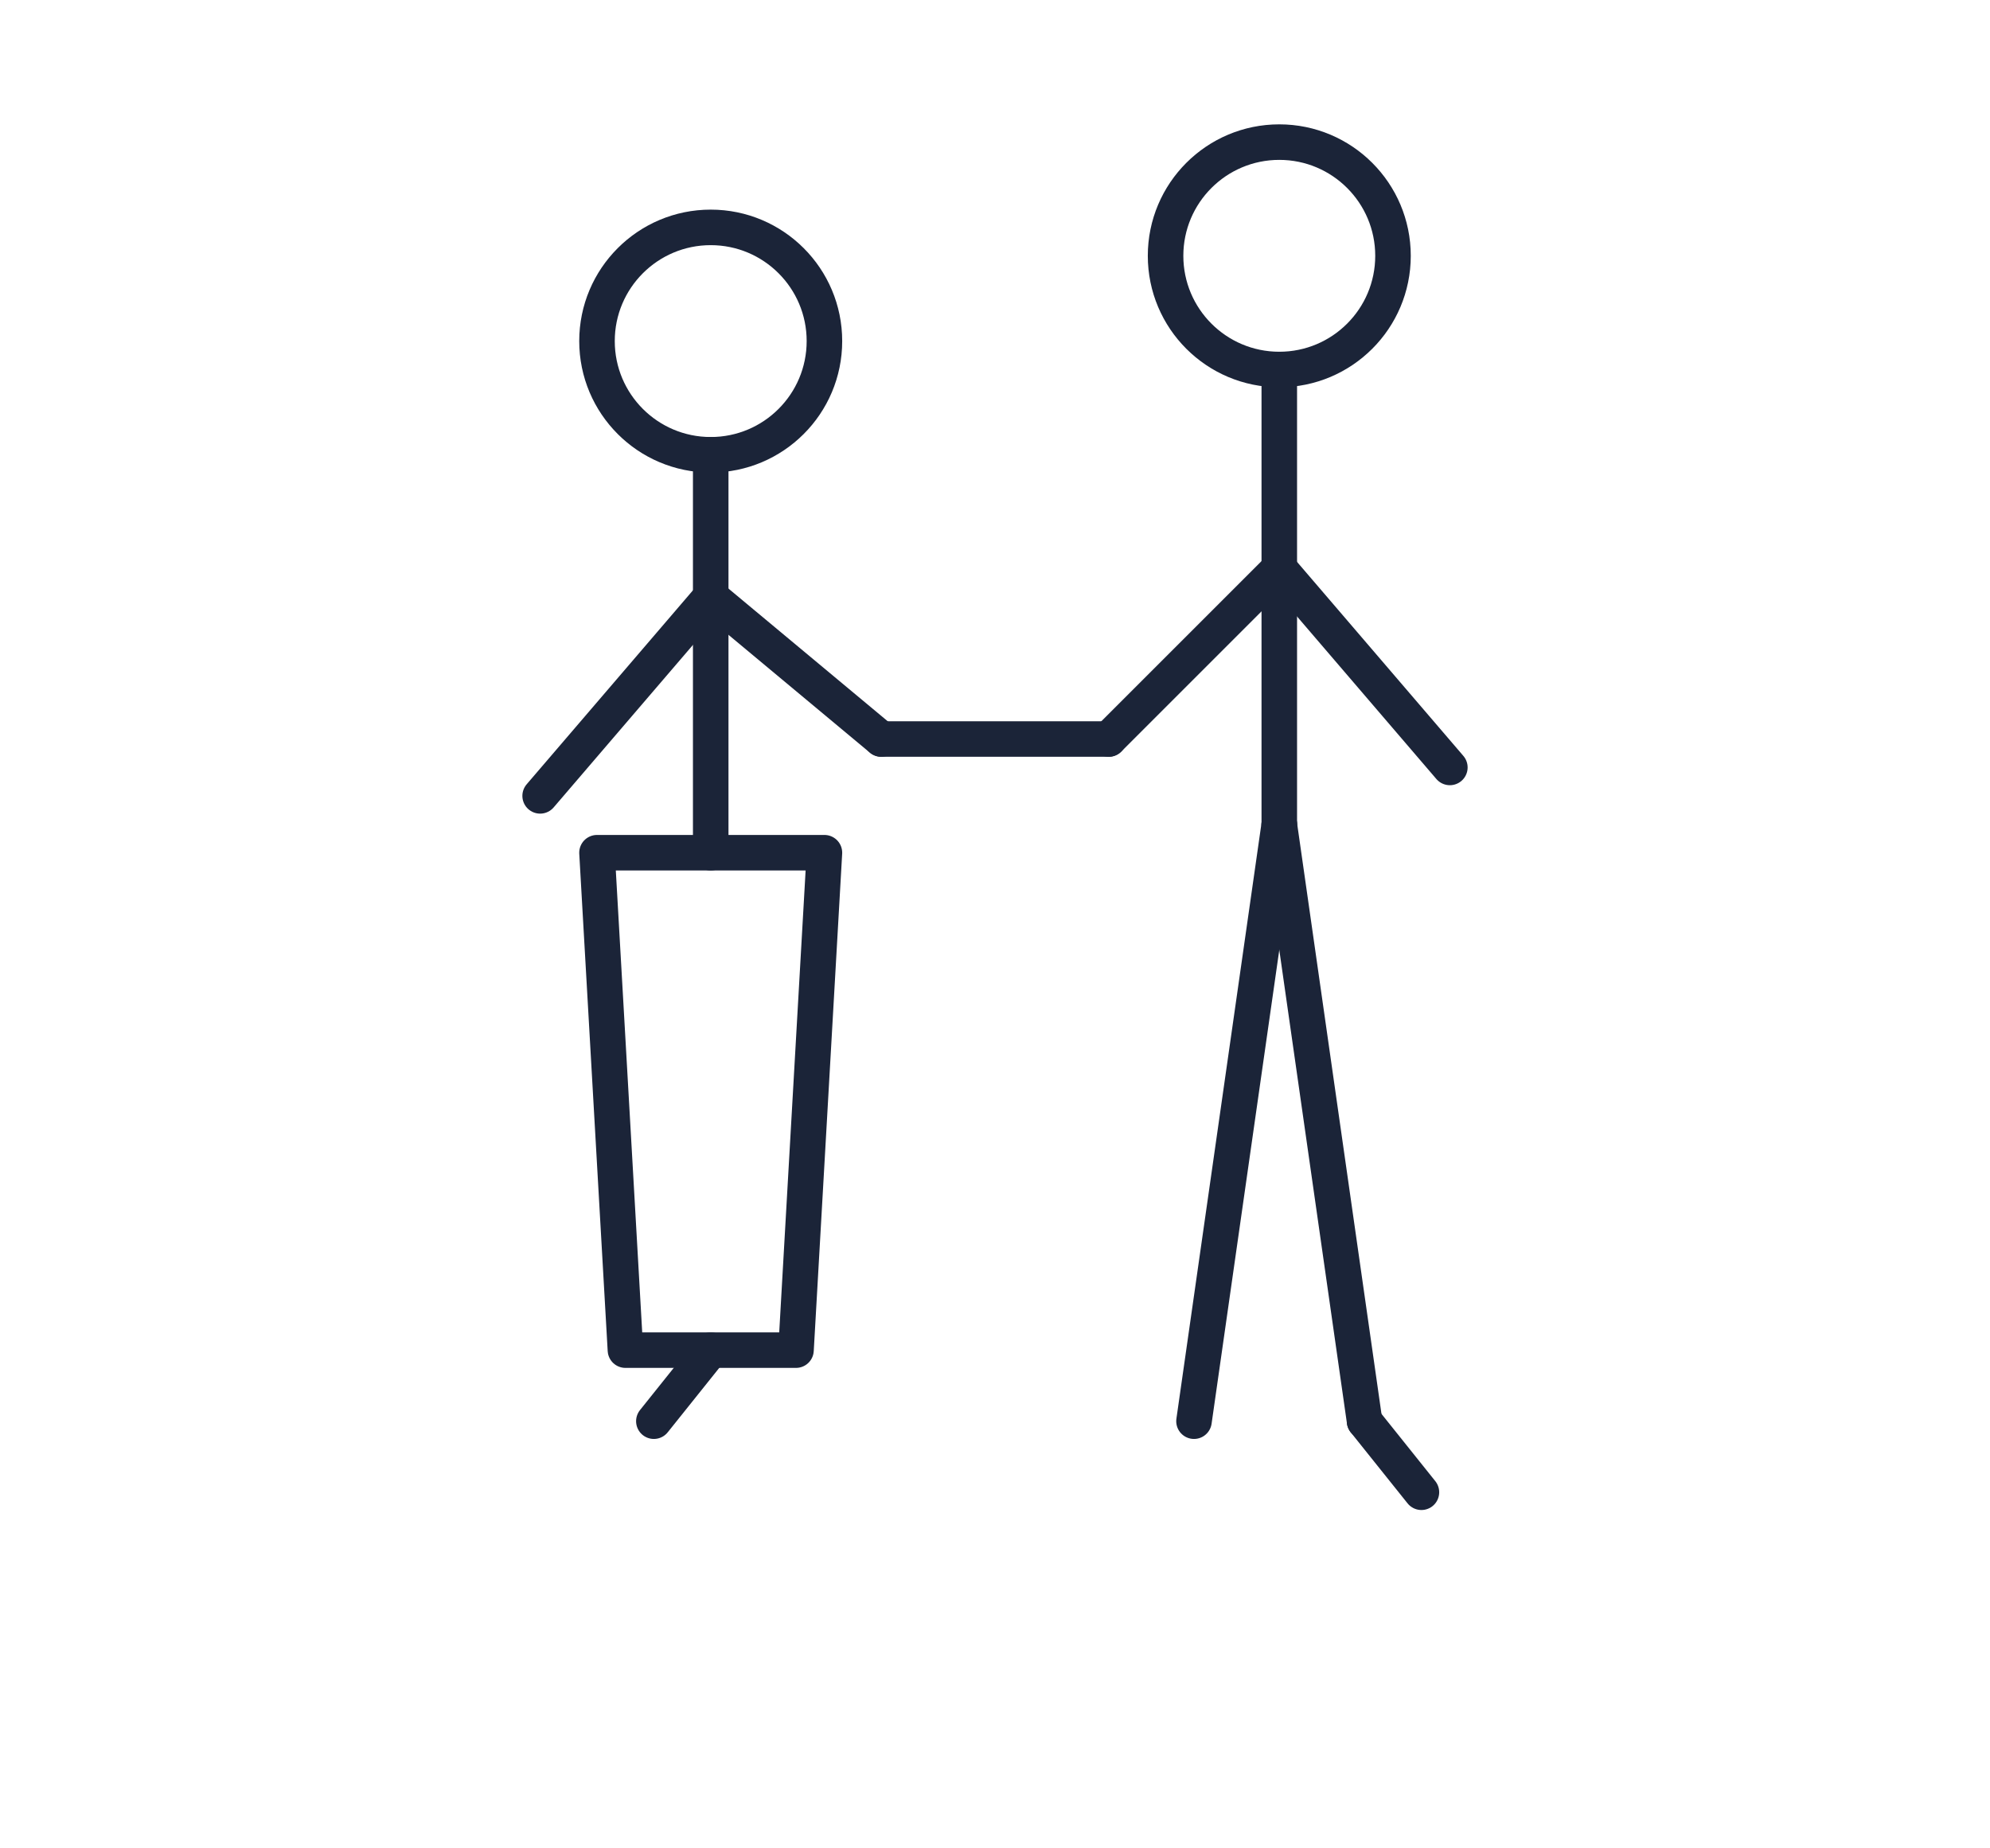
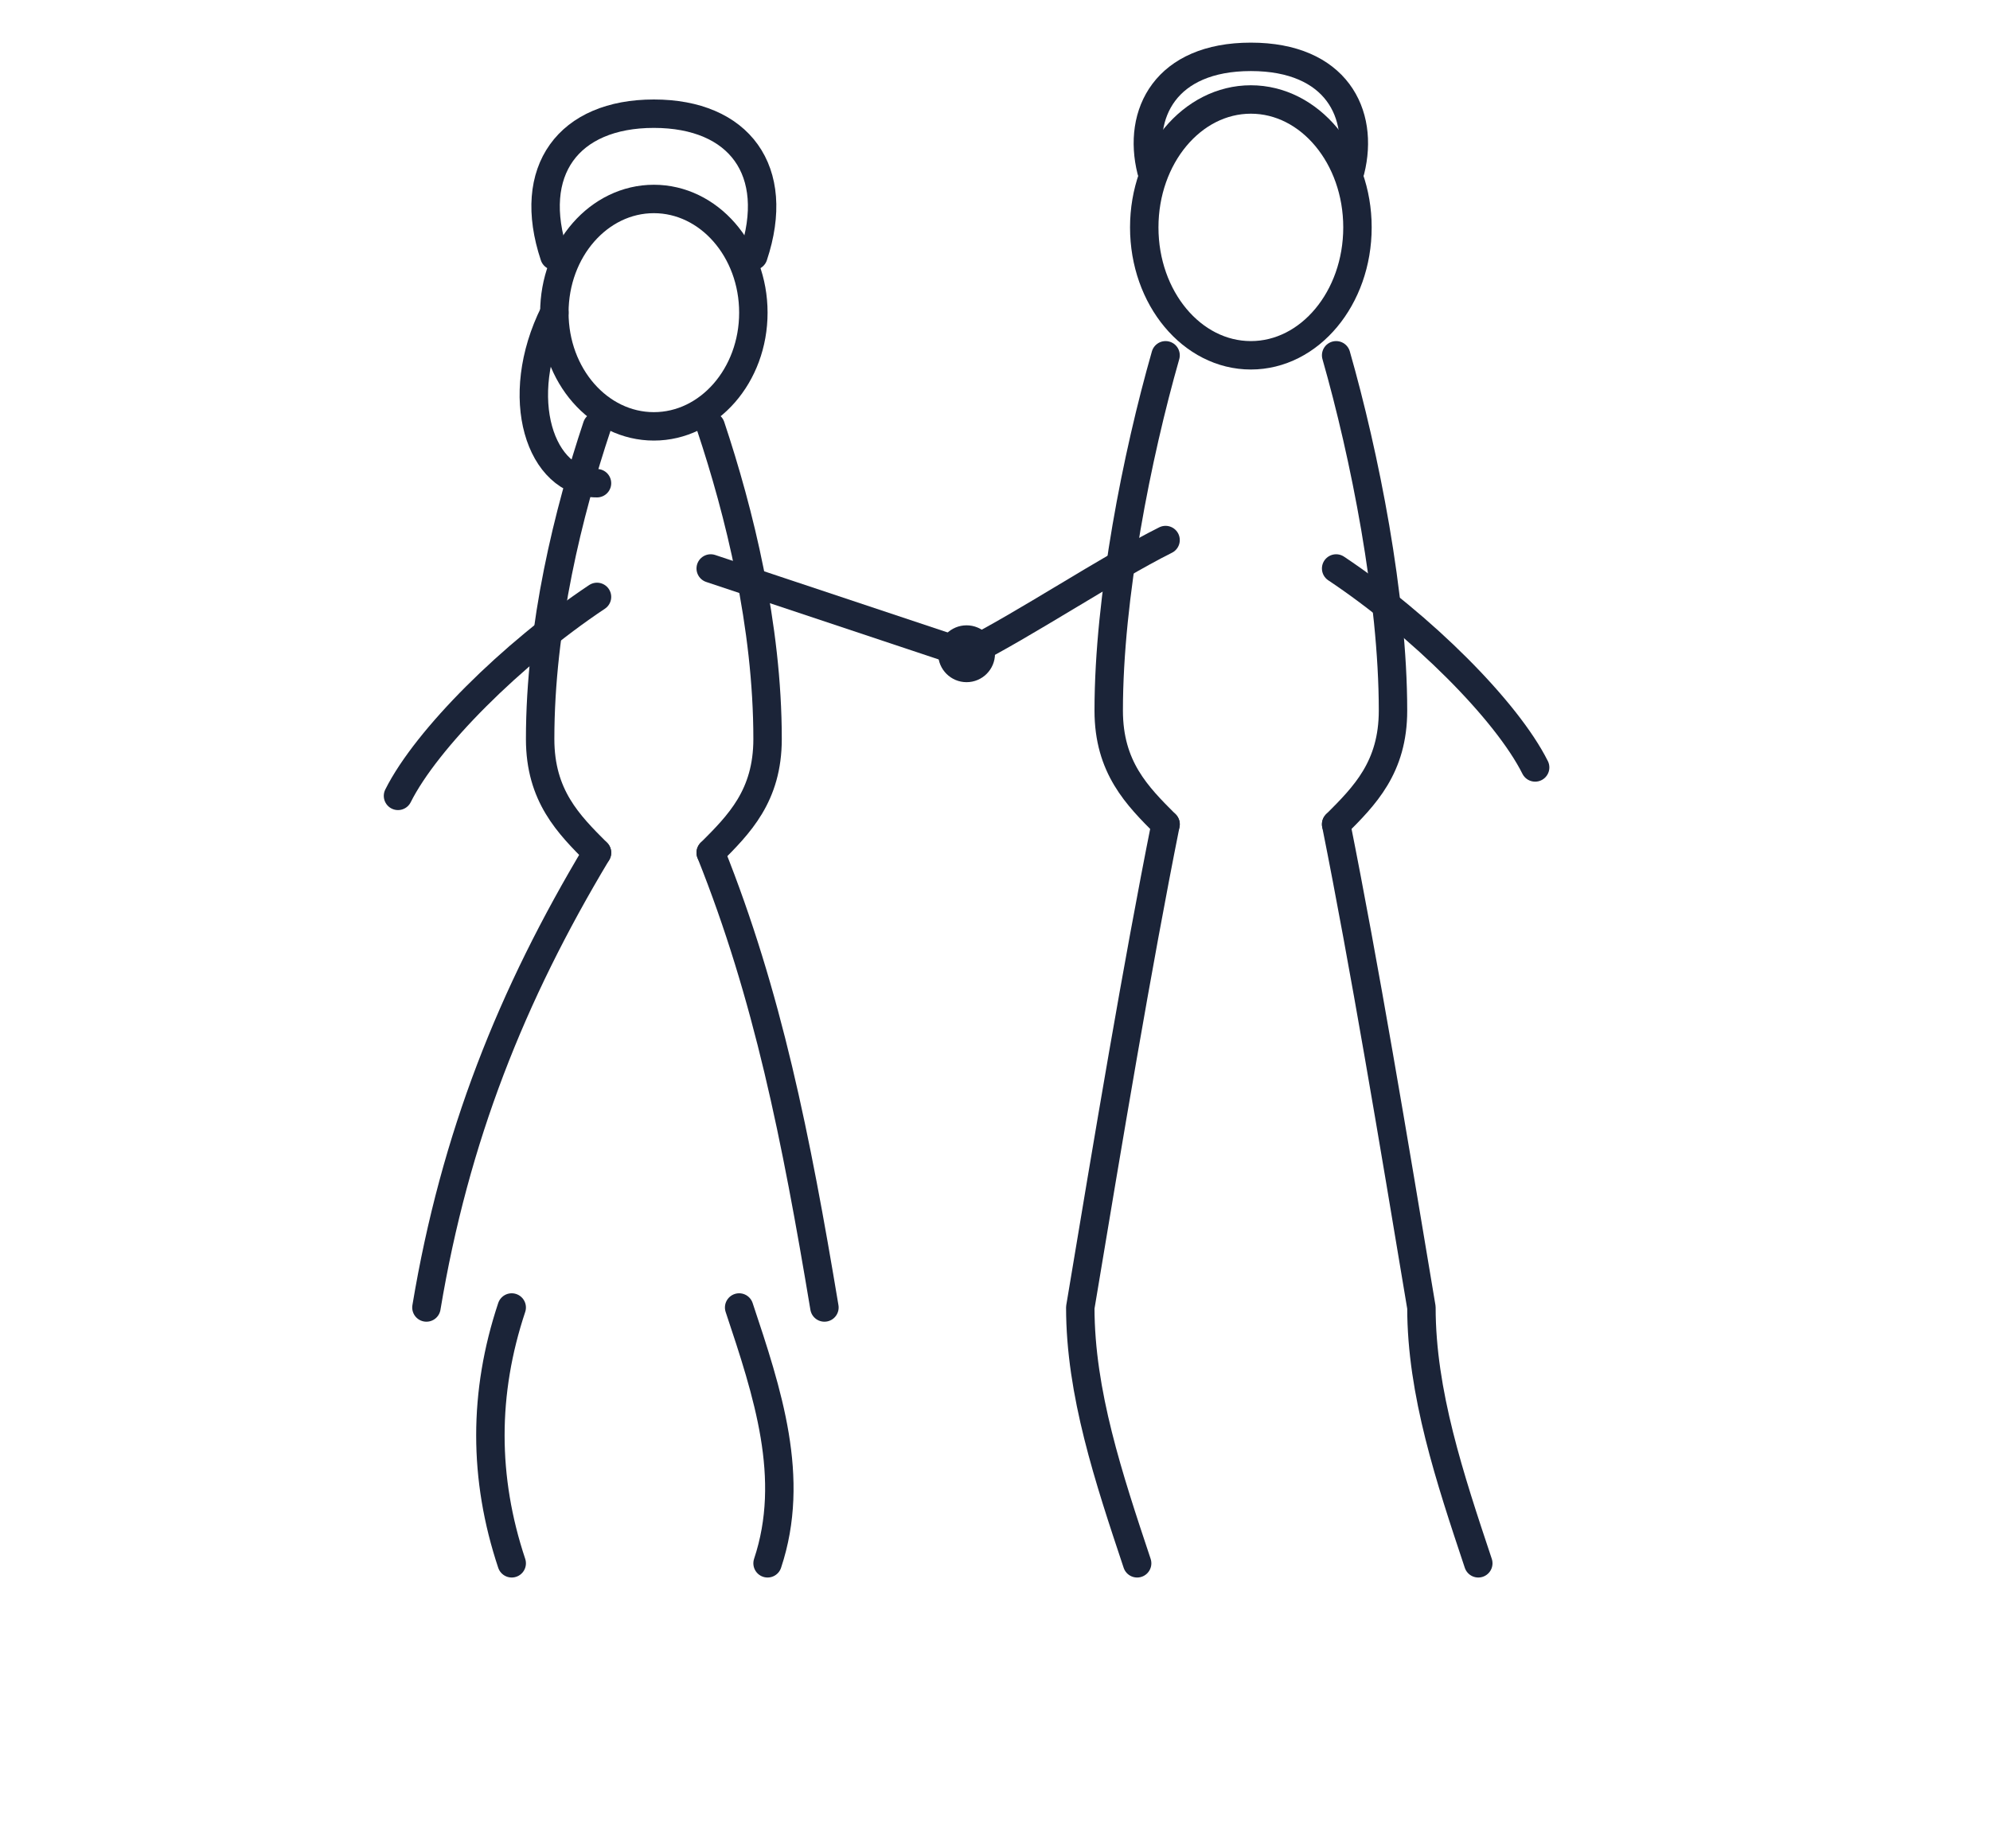
- <svg xmlns="http://www.w3.org/2000/svg" viewBox="0 0 140 130" stroke="currentColor" fill="none" stroke-width="2.5" stroke-linecap="round" stroke-linejoin="round">
+ <svg xmlns="http://www.w3.org/2000/svg" viewBox="0 0 140 130" stroke="currentColor" fill="none" stroke-width="2" stroke-linecap="round" stroke-linejoin="round">
  <style>:root { color: #1B2438; }</style>
-   <circle cx="50" cy="24" r="8" />
-   <line x1="50" y1="32" x2="50" y2="60" />
-   <polygon points="42,60 58,60 56,95 44,95" />
-   <line x1="50" y1="42" x2="38" y2="56" />
-   <line x1="50" y1="42" x2="62" y2="52" />
-   <circle cx="90" cy="18" r="8" />
-   <line x1="90" y1="26" x2="90" y2="58" />
-   <line x1="90" y1="58" x2="84" y2="100" />
-   <line x1="90" y1="58" x2="96" y2="100" />
-   <line x1="90" y1="40" x2="102" y2="54" />
-   <line x1="90" y1="40" x2="78" y2="52" />
-   <line x1="62" y1="52" x2="78" y2="52" />
-   <line x1="50" y1="95" x2="46" y2="100" />
-   <line x1="96" y1="100" x2="100" y2="105" />
+   <ellipse cx="46" cy="22" rx="7" ry="8" />
+   <path d="M 39 18 C 37 12, 40 8, 46 8 C 52 8, 55 12, 53 18" />
+   <path d="M 39 22 C 36 28, 38 34, 42 34" />
+   <path d="M 42 30 C 40 36, 38 44, 38 52 C 38 56, 40 58, 42 60" />
+   <path d="M 50 30 C 52 36, 54 44, 54 52 C 54 56, 52 58, 50 60" />
+   <path d="M 42 60 C 36 70, 32 80, 30 92" />
+   <path d="M 50 60 C 54 70, 56 80, 58 92" />
+   <path d="M 36 92 C 34 98, 34 104, 36 110" />
+   <path d="M 52 92 C 54 98, 56 104, 54 110" />
+   <path d="M 50 40 C 56 42, 62 44, 68 46" />
+   <path d="M 42 42 C 36 46, 30 52, 28 56" />
+   <ellipse cx="88" cy="16" rx="7.5" ry="9" />
+   <path d="M 81 12 C 80 8, 82 4, 88 4 C 94 4, 96 8, 95 12" />
+   <path d="M 82 25 C 80 32, 78 42, 78 50 C 78 54, 80 56, 82 58" />
+   <path d="M 94 25 C 96 32, 98 42, 98 50 C 98 54, 96 56, 94 58" />
+   <path d="M 82 58 C 80 68, 78 80, 76 92 C 76 98, 78 104, 80 110" />
+   <path d="M 94 58 C 96 68, 98 80, 100 92 C 100 98, 102 104, 104 110" />
+   <path d="M 82 38 C 78 40, 72 44, 68 46" />
+   <path d="M 94 40 C 100 44, 106 50, 108 54" />
+   <circle cx="68" cy="46" r="2" fill="currentColor" stroke="none" />
</svg>
